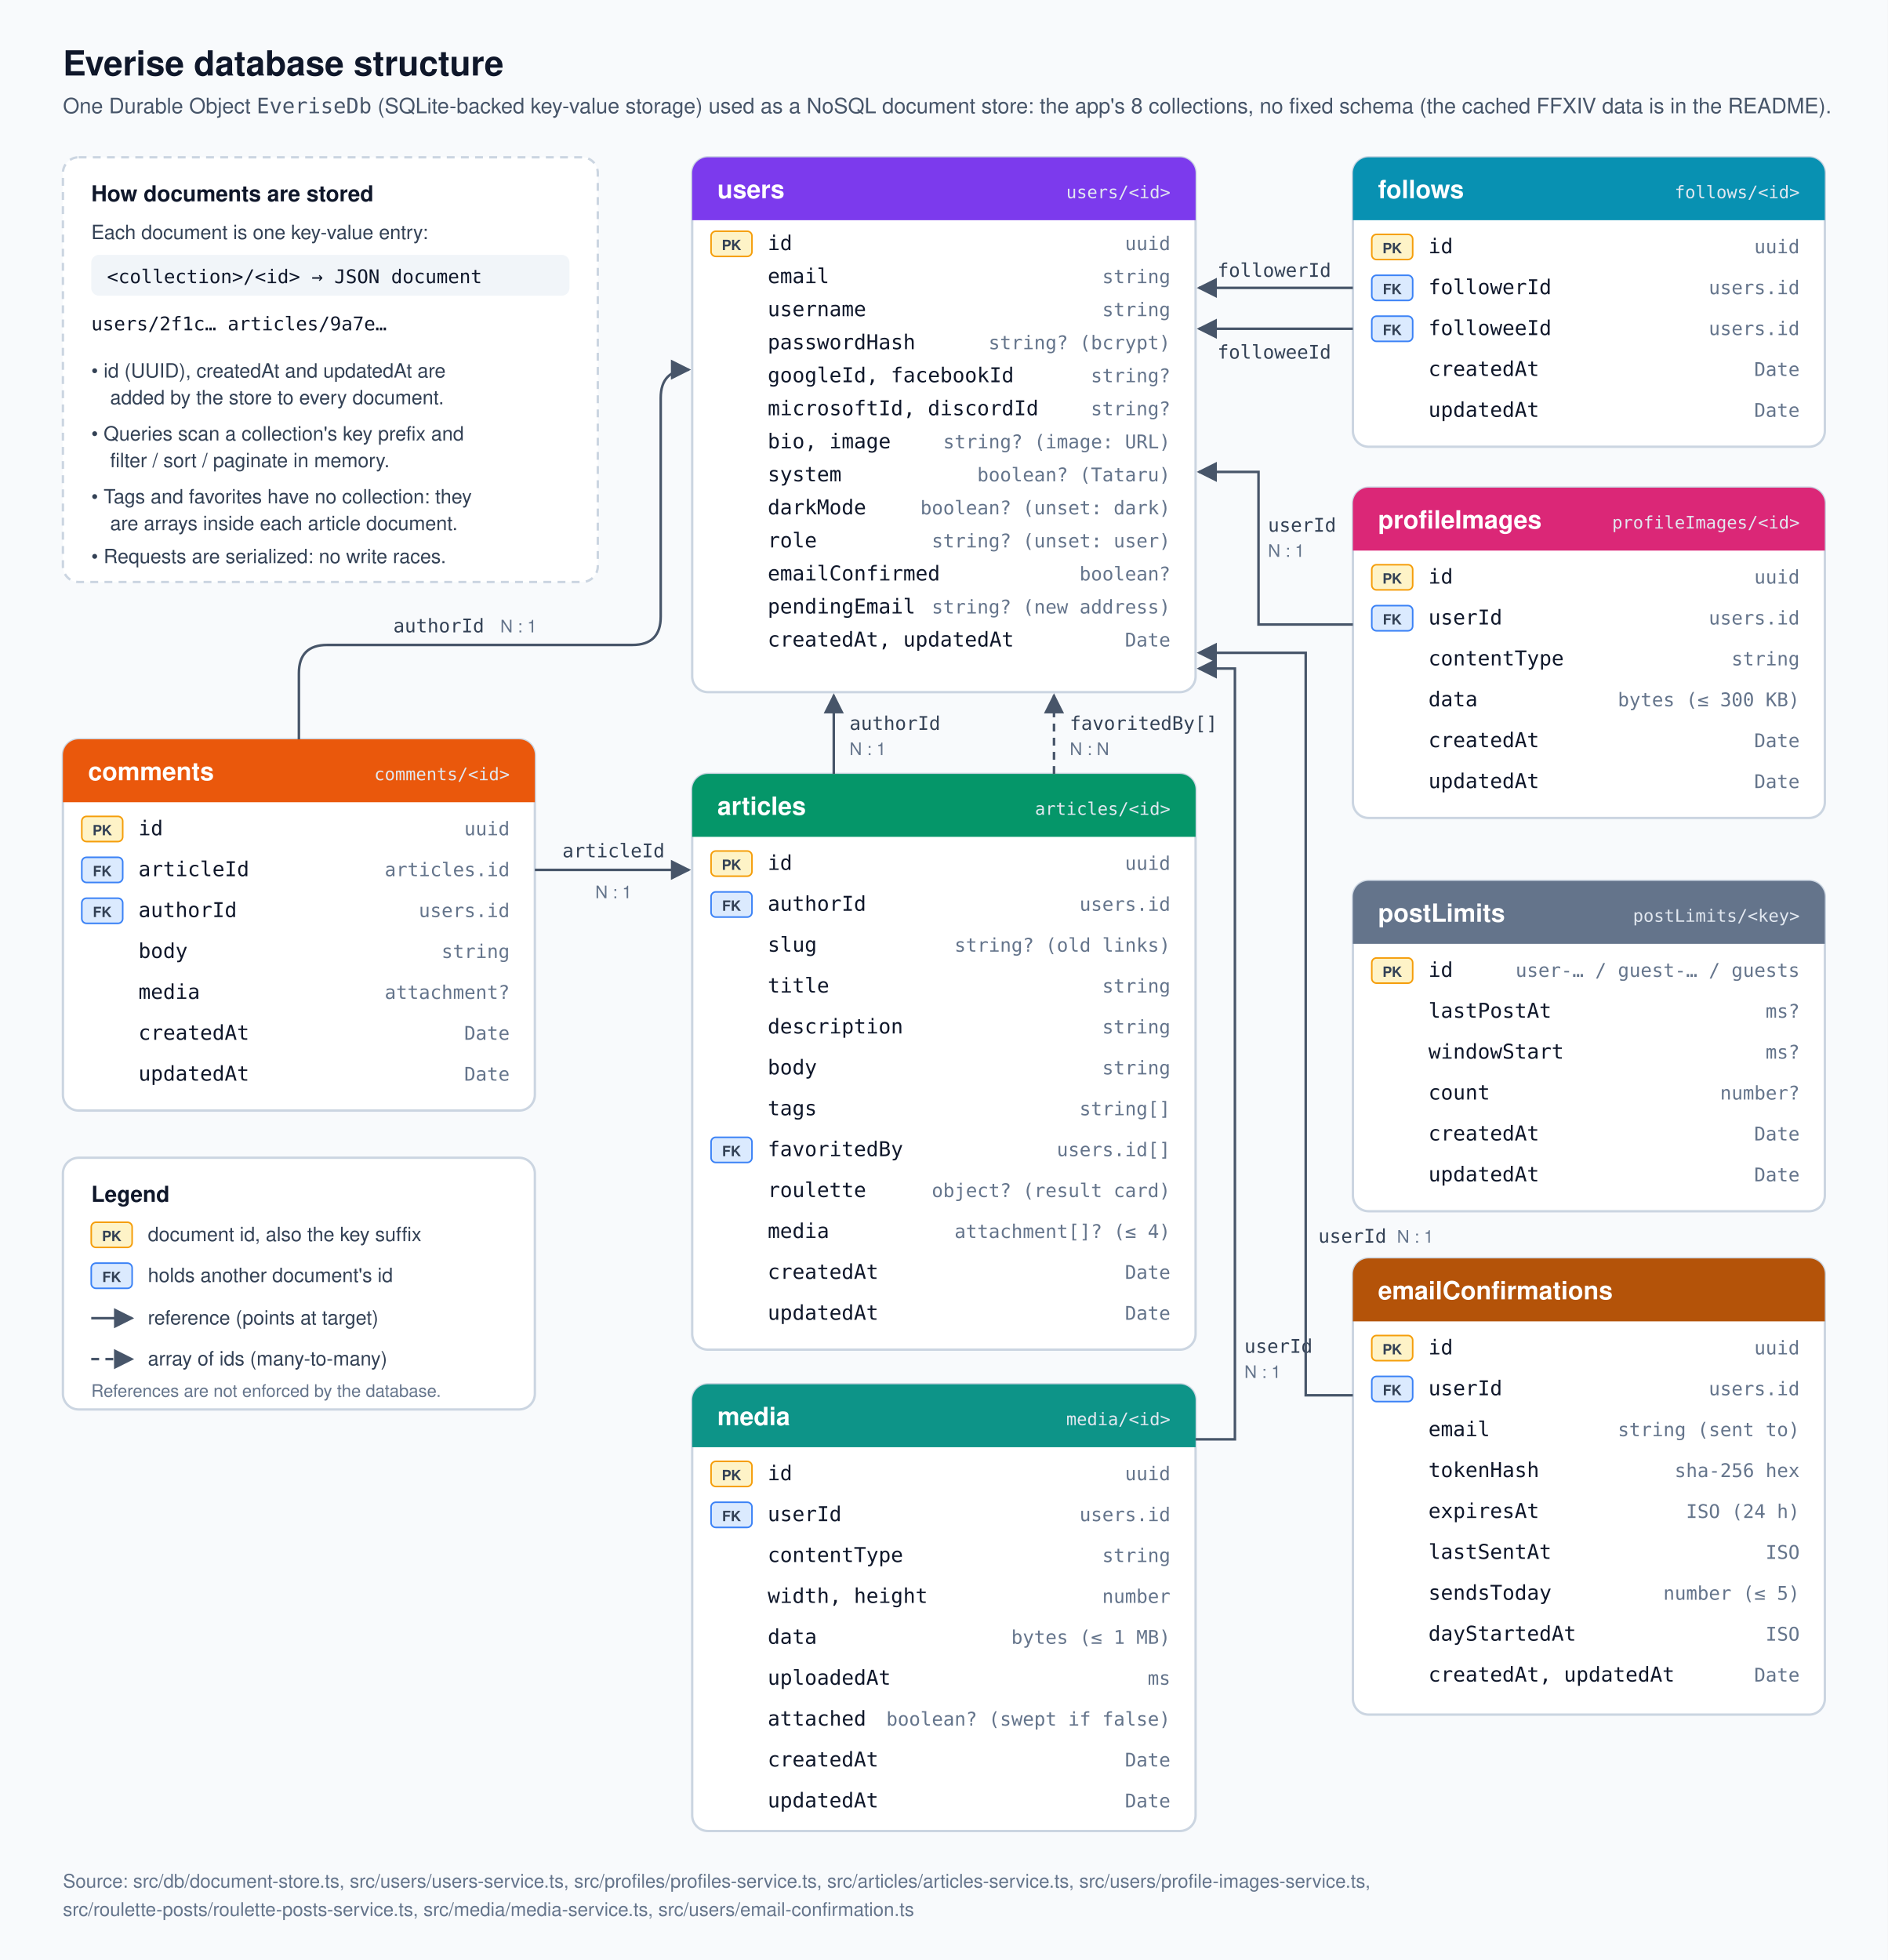
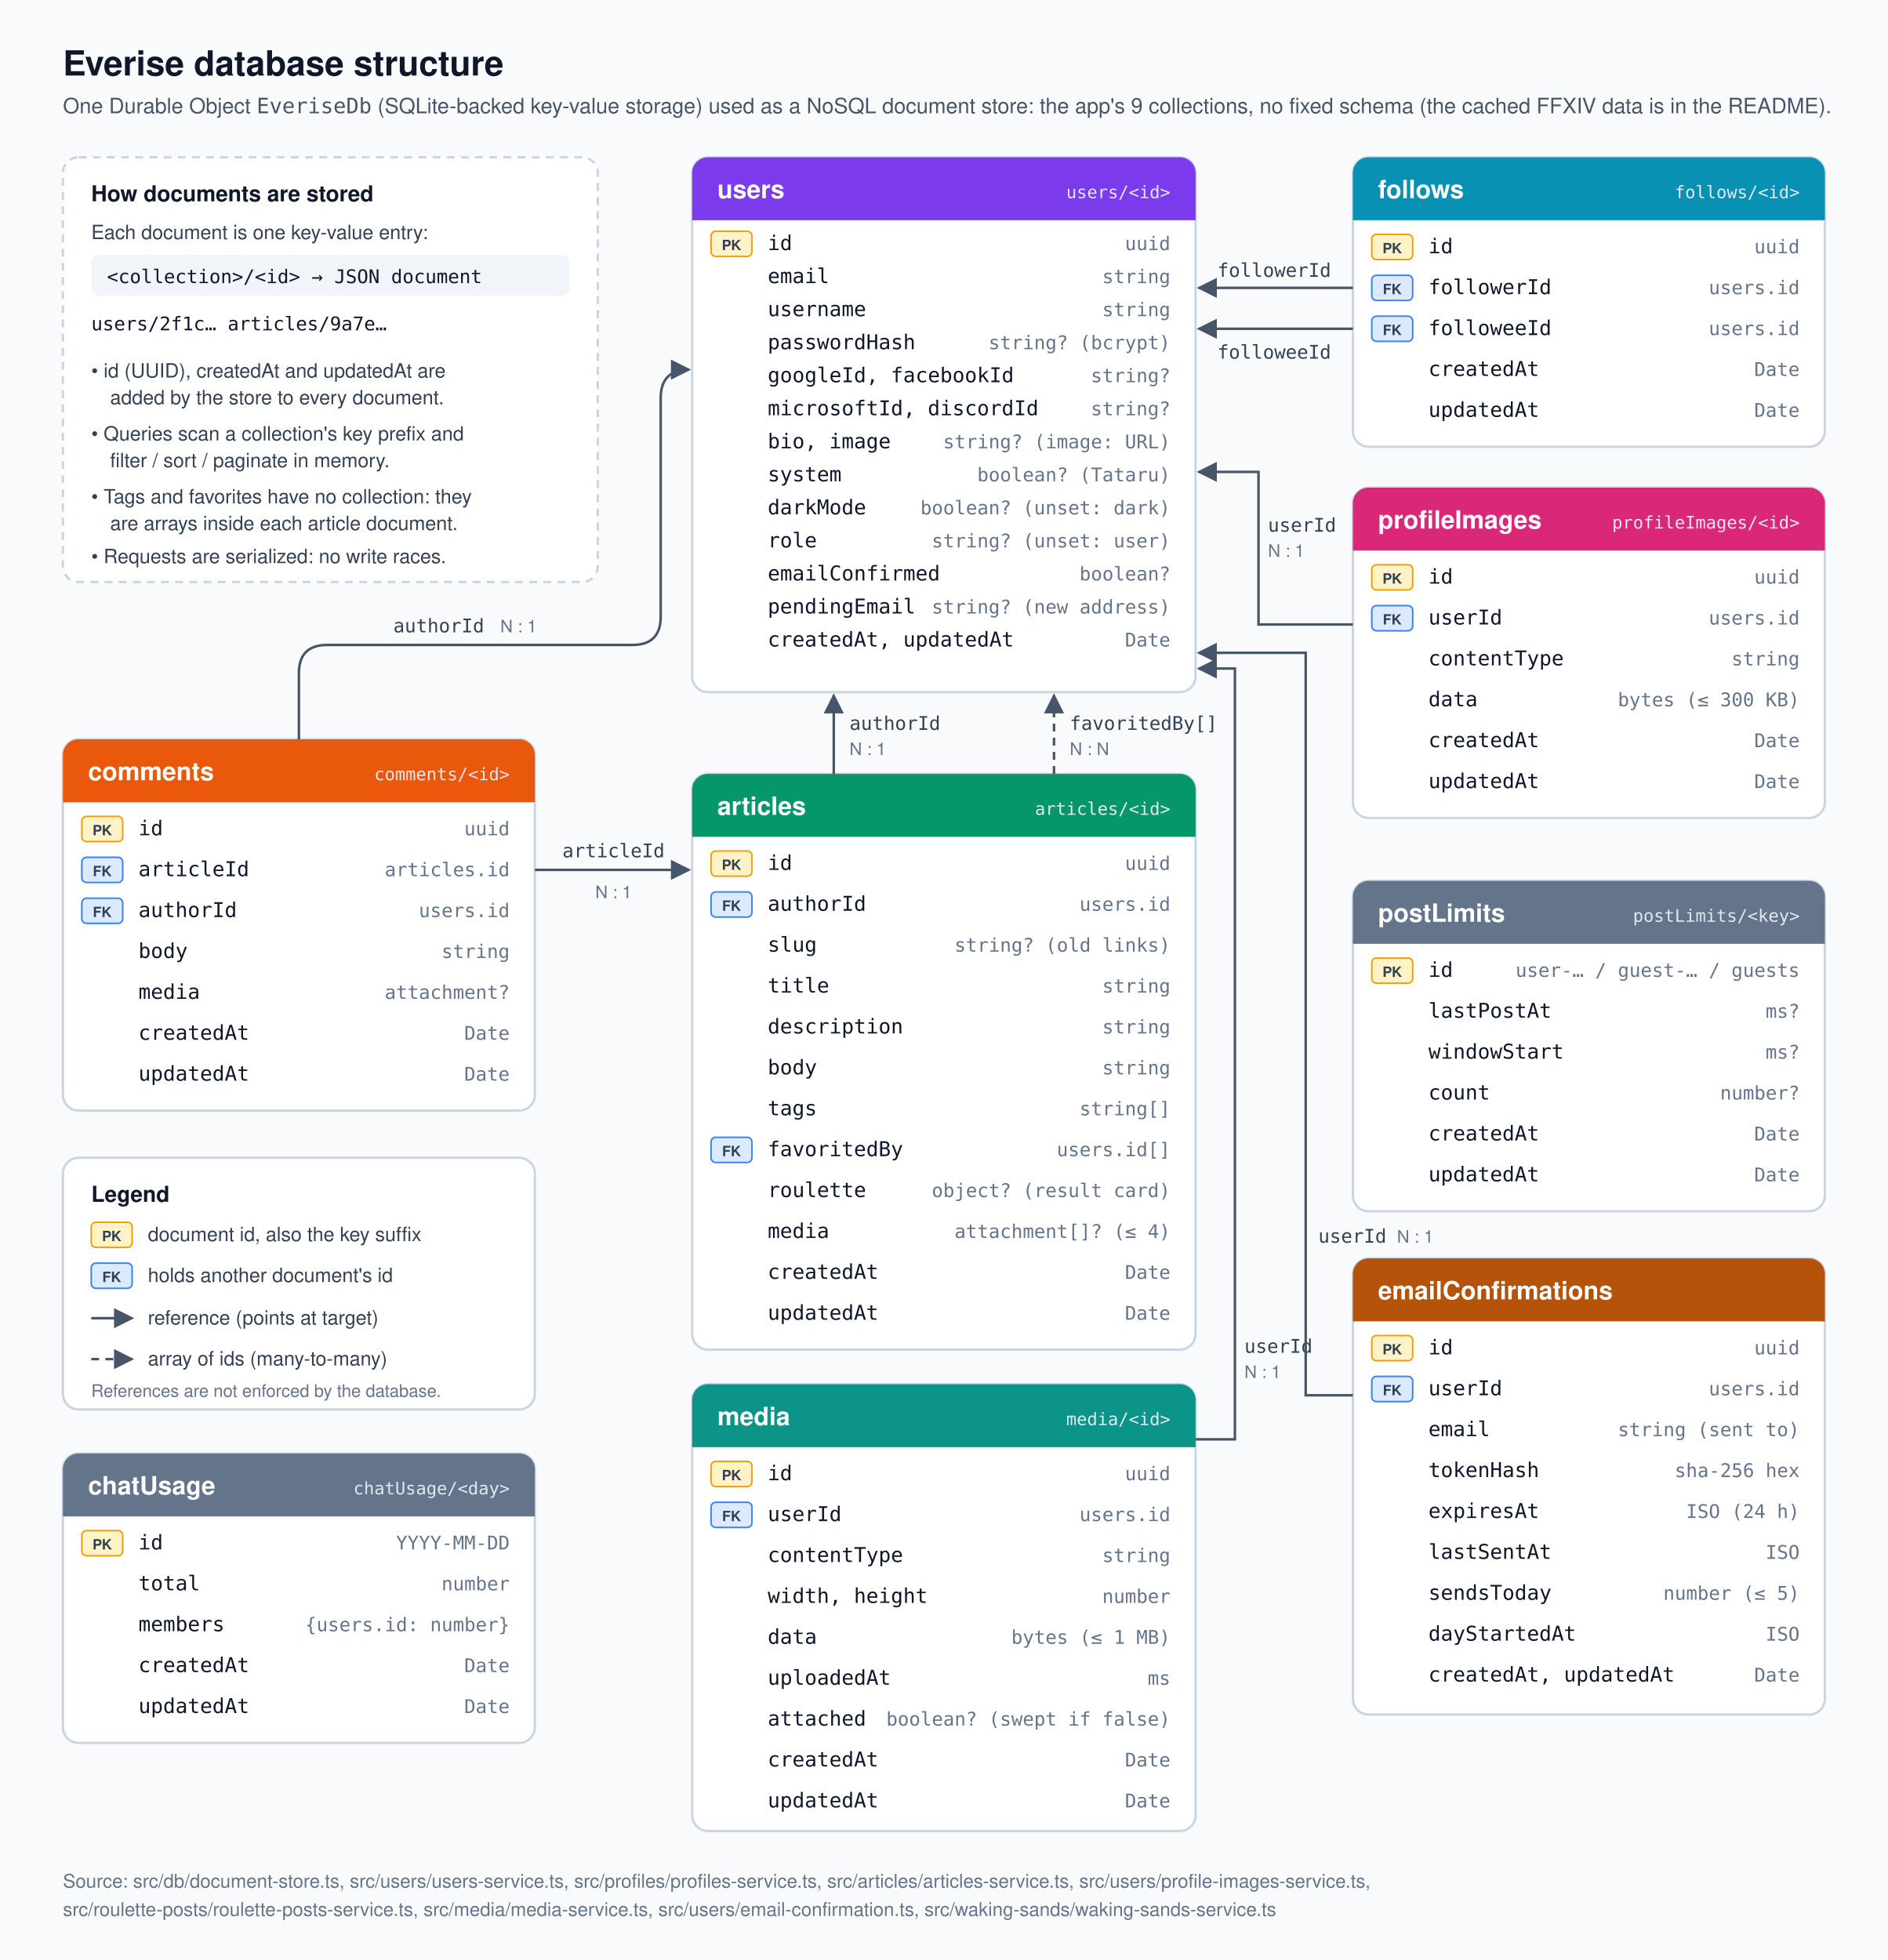
<svg xmlns="http://www.w3.org/2000/svg" width="1200" height="1246" viewBox="0 0 1200 1246" font-family="Segoe UI, Helvetica, Arial, sans-serif">
  <defs>
    <marker id="arrow" viewBox="0 0 10 10" refX="9" refY="5" markerWidth="8" markerHeight="8" orient="auto-start-reverse">
      <path d="M0,0 L10,5 L0,10 z" fill="#475569" />
    </marker>
    <style>
      .box { fill: #ffffff; stroke: #cbd5e1; stroke-width: 1.5; }
      .title { font-size: 16px; font-weight: 700; fill: #ffffff; }
      .key { font-size: 11px; fill: #e2e8f0; font-family: Consolas, Menlo, monospace; }
      .field { font-size: 13px; fill: #0f172a; font-family: Consolas, Menlo, monospace; }
      .type { font-size: 12px; fill: #64748b; font-family: Consolas, Menlo, monospace; }
      .pk { fill: #fef3c7; stroke: #f59e0b; }
      .fk { fill: #dbeafe; stroke: #3b82f6; }
      .badge { font-size: 9px; font-weight: 700; fill: #334155; }
      .rel { fill: none; stroke: #475569; stroke-width: 1.6; }
      .rel-label { font-size: 12px; fill: #334155; font-family: Consolas, Menlo, monospace; }
      .card { font-size: 11px; fill: #64748b; }
      .note-title { font-size: 14px; font-weight: 700; fill: #0f172a; }
      .note { font-size: 12.5px; fill: #334155; }
      .mono { font-family: Consolas, Menlo, monospace; font-size: 12px; fill: #0f172a; }
    </style>
  </defs>
  <rect width="1200" height="1246" fill="#f8fafc" />
  <text x="40" y="48" font-size="22" font-weight="700" fill="#0f172a">Everise database structure</text>
-   <text x="40" y="72" font-size="13.5" fill="#475569">One Durable Object <tspan font-family="Consolas, Menlo, monospace">EveriseDb</tspan> (SQLite-backed key-value storage) used as a NoSQL document store: the app's 8 collections, no fixed schema (the cached FFXIV data is in the README).</text>
+   <text x="40" y="72" font-size="13.5" fill="#475569">One Durable Object <tspan font-family="Consolas, Menlo, monospace">EveriseDb</tspan> (SQLite-backed key-value storage) used as a NoSQL document store: the app's 9 collections, no fixed schema (the cached FFXIV data is in the README).</text>
  <rect x="40" y="100" width="340" height="270" rx="10" fill="#ffffff" stroke="#cbd5e1" stroke-width="1.5" stroke-dasharray="5 4" />
  <text x="58" y="128" class="note-title">How documents are stored</text>
  <text x="58" y="152" class="note">Each document is one key-value entry:</text>
  <rect x="58" y="162" width="304" height="26" rx="5" fill="#f1f5f9" />
  <text x="68" y="180" class="mono">&lt;collection&gt;/&lt;id&gt;  →  JSON document</text>
  <text x="58" y="210" class="mono" fill="#475569">users/2f1c…    articles/9a7e…</text>
  <text x="58" y="240" class="note">• id (UUID), createdAt and updatedAt are</text>
  <text x="70" y="257" class="note">added by the store to every document.</text>
  <text x="58" y="280" class="note">• Queries scan a collection's key prefix and</text>
  <text x="70" y="297" class="note">filter / sort / paginate in memory.</text>
  <text x="58" y="320" class="note">• Tags and favorites have no collection: they</text>
  <text x="70" y="337" class="note">are arrays inside each article document.</text>
  <text x="58" y="358" class="note">• Requests are serialized: no write races.</text>
  <g>
    <rect x="440" y="100" width="320" height="340" rx="10" class="box" />
    <path d="M450,100 h300 a10,10 0 0 1 10,10 v30 h-320 v-30 a10,10 0 0 1 10,-10 z" fill="#7c3aed" />
    <text x="456" y="126" class="title">users</text>
    <text x="744" y="126" class="key" text-anchor="end">users/&lt;id&gt;</text>
    <rect x="452" y="147" width="26" height="16" rx="3" class="pk" />
    <text x="465" y="159" class="badge" text-anchor="middle">PK</text>
    <text x="488" y="159" class="field">id</text>
    <text x="744" y="159" class="type" text-anchor="end">uuid</text>
    <text x="488" y="180" class="field">email</text>
    <text x="744" y="180" class="type" text-anchor="end">string</text>
    <text x="488" y="201" class="field">username</text>
    <text x="744" y="201" class="type" text-anchor="end">string</text>
    <text x="488" y="222" class="field">passwordHash</text>
    <text x="744" y="222" class="type" text-anchor="end">string? (bcrypt)</text>
    <text x="488" y="243" class="field">googleId, facebookId</text>
    <text x="744" y="243" class="type" text-anchor="end">string?</text>
    <text x="488" y="264" class="field">microsoftId, discordId</text>
    <text x="744" y="264" class="type" text-anchor="end">string?</text>
    <text x="488" y="285" class="field">bio, image</text>
    <text x="744" y="285" class="type" text-anchor="end">string? (image: URL)</text>
    <text x="488" y="306" class="field">system</text>
    <text x="744" y="306" class="type" text-anchor="end">boolean? (Tataru)</text>
    <text x="488" y="327" class="field">darkMode</text>
    <text x="744" y="327" class="type" text-anchor="end">boolean? (unset: dark)</text>
    <text x="488" y="348" class="field">role</text>
    <text x="744" y="348" class="type" text-anchor="end">string? (unset: user)</text>
    <text x="488" y="369" class="field">emailConfirmed</text>
    <text x="744" y="369" class="type" text-anchor="end">boolean?</text>
    <text x="488" y="390" class="field">pendingEmail</text>
    <text x="744" y="390" class="type" text-anchor="end">string? (new address)</text>
    <text x="488" y="411" class="field">createdAt, updatedAt</text>
    <text x="744" y="411" class="type" text-anchor="end">Date</text>
  </g>
  <g>
    <rect x="860" y="100" width="300" height="184" rx="10" class="box" />
    <path d="M870,100 h280 a10,10 0 0 1 10,10 v30 h-300 v-30 a10,10 0 0 1 10,-10 z" fill="#0891b2" />
    <text x="876" y="126" class="title">follows</text>
    <text x="1144" y="126" class="key" text-anchor="end">follows/&lt;id&gt;</text>
    <rect x="872" y="149" width="26" height="16" rx="3" class="pk" />
    <text x="885" y="161" class="badge" text-anchor="middle">PK</text>
    <text x="908" y="161" class="field">id</text>
    <text x="1144" y="161" class="type" text-anchor="end">uuid</text>
    <rect x="872" y="175" width="26" height="16" rx="3" class="fk" />
    <text x="885" y="187" class="badge" text-anchor="middle">FK</text>
    <text x="908" y="187" class="field">followerId</text>
    <text x="1144" y="187" class="type" text-anchor="end">users.id</text>
    <rect x="872" y="201" width="26" height="16" rx="3" class="fk" />
    <text x="885" y="213" class="badge" text-anchor="middle">FK</text>
    <text x="908" y="213" class="field">followeeId</text>
    <text x="1144" y="213" class="type" text-anchor="end">users.id</text>
    <text x="908" y="239" class="field">createdAt</text>
    <text x="1144" y="239" class="type" text-anchor="end">Date</text>
    <text x="908" y="265" class="field">updatedAt</text>
    <text x="1144" y="265" class="type" text-anchor="end">Date</text>
  </g>
  <g transform="translate(0 52)">
    <rect x="440" y="440" width="320" height="366" rx="10" class="box" />
    <path d="M450,440 h300 a10,10 0 0 1 10,10 v30 h-320 v-30 a10,10 0 0 1 10,-10 z" fill="#059669" />
    <text x="456" y="466" class="title">articles</text>
    <text x="744" y="466" class="key" text-anchor="end">articles/&lt;id&gt;</text>
    <rect x="452" y="489" width="26" height="16" rx="3" class="pk" />
    <text x="465" y="501" class="badge" text-anchor="middle">PK</text>
    <text x="488" y="501" class="field">id</text>
    <text x="744" y="501" class="type" text-anchor="end">uuid</text>
    <rect x="452" y="515" width="26" height="16" rx="3" class="fk" />
    <text x="465" y="527" class="badge" text-anchor="middle">FK</text>
    <text x="488" y="527" class="field">authorId</text>
    <text x="744" y="527" class="type" text-anchor="end">users.id</text>
    <text x="488" y="553" class="field">slug</text>
    <text x="744" y="553" class="type" text-anchor="end">string? (old links)</text>
    <text x="488" y="579" class="field">title</text>
    <text x="744" y="579" class="type" text-anchor="end">string</text>
    <text x="488" y="605" class="field">description</text>
    <text x="744" y="605" class="type" text-anchor="end">string</text>
    <text x="488" y="631" class="field">body</text>
    <text x="744" y="631" class="type" text-anchor="end">string</text>
    <text x="488" y="657" class="field">tags</text>
    <text x="744" y="657" class="type" text-anchor="end">string[]</text>
    <rect x="452" y="671" width="26" height="16" rx="3" class="fk" />
    <text x="465" y="683" class="badge" text-anchor="middle">FK</text>
    <text x="488" y="683" class="field">favoritedBy</text>
    <text x="744" y="683" class="type" text-anchor="end">users.id[]</text>
    <text x="488" y="709" class="field">roulette</text>
    <text x="744" y="709" class="type" text-anchor="end">object? (result card)</text>
    <text x="488" y="735" class="field">media</text>
    <text x="744" y="735" class="type" text-anchor="end">attachment[]? (≤ 4)</text>
    <text x="488" y="761" class="field">createdAt</text>
    <text x="744" y="761" class="type" text-anchor="end">Date</text>
    <text x="488" y="787" class="field">updatedAt</text>
    <text x="744" y="787" class="type" text-anchor="end">Date</text>
  </g>
  <g>
    <rect x="40" y="470" width="300" height="236" rx="10" class="box" />
    <path d="M50,470 h280 a10,10 0 0 1 10,10 v30 h-300 v-30 a10,10 0 0 1 10,-10 z" fill="#ea580c" />
    <text x="56" y="496" class="title">comments</text>
    <text x="324" y="496" class="key" text-anchor="end">comments/&lt;id&gt;</text>
    <rect x="52" y="519" width="26" height="16" rx="3" class="pk" />
    <text x="65" y="531" class="badge" text-anchor="middle">PK</text>
    <text x="88" y="531" class="field">id</text>
    <text x="324" y="531" class="type" text-anchor="end">uuid</text>
    <rect x="52" y="545" width="26" height="16" rx="3" class="fk" />
    <text x="65" y="557" class="badge" text-anchor="middle">FK</text>
    <text x="88" y="557" class="field">articleId</text>
    <text x="324" y="557" class="type" text-anchor="end">articles.id</text>
    <rect x="52" y="571" width="26" height="16" rx="3" class="fk" />
    <text x="65" y="583" class="badge" text-anchor="middle">FK</text>
    <text x="88" y="583" class="field">authorId</text>
    <text x="324" y="583" class="type" text-anchor="end">users.id</text>
    <text x="88" y="609" class="field">body</text>
    <text x="324" y="609" class="type" text-anchor="end">string</text>
    <text x="88" y="635" class="field">media</text>
    <text x="324" y="635" class="type" text-anchor="end">attachment?</text>
    <text x="88" y="661" class="field">createdAt</text>
    <text x="324" y="661" class="type" text-anchor="end">Date</text>
    <text x="88" y="687" class="field">updatedAt</text>
    <text x="324" y="687" class="type" text-anchor="end">Date</text>
  </g>
  <path d="M860,183 H762" class="rel" marker-end="url(#arrow)" />
  <text x="810" y="176" class="rel-label" text-anchor="middle">followerId</text>
  <path d="M860,209 H762" class="rel" marker-end="url(#arrow)" />
  <text x="810" y="228" class="rel-label" text-anchor="middle">followeeId</text>
  <path d="M530,492 V442" class="rel" marker-end="url(#arrow)" />
  <text x="540" y="464" class="rel-label">authorId</text>
  <text x="540" y="480" class="card">N : 1</text>
  <path d="M670,492 V442" class="rel" stroke-dasharray="5 4" marker-end="url(#arrow)" />
  <text x="680" y="464" class="rel-label">favoritedBy[]</text>
  <text x="680" y="480" class="card">N : N</text>
  <path d="M340,553 H438" class="rel" marker-end="url(#arrow)" />
  <text x="390" y="545" class="rel-label" text-anchor="middle">articleId</text>
  <text x="390" y="571" class="card" text-anchor="middle">N : 1</text>
  <path d="M190,470 V428 Q190,410 208,410 H402 Q420,410 420,392 V253 Q420,235 438,235" class="rel" marker-end="url(#arrow)" />
  <text x="250" y="402" class="rel-label">authorId</text>
  <text x="318" y="402" class="card">N : 1</text>
  <g>
    <rect x="860" y="310" width="300" height="210" rx="10" class="box" />
    <path d="M870,310 h280 a10,10 0 0 1 10,10 v30 h-300 v-30 a10,10 0 0 1 10,-10 z" fill="#db2777" />
    <text x="876" y="336" class="title">profileImages</text>
    <text x="1144" y="336" class="key" text-anchor="end">profileImages/&lt;id&gt;</text>
    <rect x="872" y="359" width="26" height="16" rx="3" class="pk" />
    <text x="885" y="371" class="badge" text-anchor="middle">PK</text>
    <text x="908" y="371" class="field">id</text>
    <text x="1144" y="371" class="type" text-anchor="end">uuid</text>
    <rect x="872" y="385" width="26" height="16" rx="3" class="fk" />
    <text x="885" y="397" class="badge" text-anchor="middle">FK</text>
    <text x="908" y="397" class="field">userId</text>
    <text x="1144" y="397" class="type" text-anchor="end">users.id</text>
    <text x="908" y="423" class="field">contentType</text>
    <text x="1144" y="423" class="type" text-anchor="end">string</text>
    <text x="908" y="449" class="field">data</text>
    <text x="1144" y="449" class="type" text-anchor="end">bytes (≤ 300 KB)</text>
    <text x="908" y="475" class="field">createdAt</text>
    <text x="1144" y="475" class="type" text-anchor="end">Date</text>
    <text x="908" y="501" class="field">updatedAt</text>
    <text x="1144" y="501" class="type" text-anchor="end">Date</text>
  </g>
  <path d="M860,397 H800 V300 H762" class="rel" marker-end="url(#arrow)" />
  <text x="806" y="338" class="rel-label">userId</text>
  <text x="806" y="354" class="card">N : 1</text>
  <g>
    <rect x="860" y="560" width="300" height="210" rx="10" class="box" />
    <path d="M870,560 h280 a10,10 0 0 1 10,10 v30 h-300 v-30 a10,10 0 0 1 10,-10 z" fill="#64748b" />
    <text x="876" y="586" class="title">postLimits</text>
    <text x="1144" y="586" class="key" text-anchor="end">postLimits/&lt;key&gt;</text>
    <rect x="872" y="609" width="26" height="16" rx="3" class="pk" />
    <text x="885" y="621" class="badge" text-anchor="middle">PK</text>
    <text x="908" y="621" class="field">id</text>
    <text x="1144" y="621" class="type" text-anchor="end">user-… / guest-… / guests</text>
    <text x="908" y="647" class="field">lastPostAt</text>
    <text x="1144" y="647" class="type" text-anchor="end">ms?</text>
    <text x="908" y="673" class="field">windowStart</text>
    <text x="1144" y="673" class="type" text-anchor="end">ms?</text>
    <text x="908" y="699" class="field">count</text>
    <text x="1144" y="699" class="type" text-anchor="end">number?</text>
    <text x="908" y="725" class="field">createdAt</text>
    <text x="1144" y="725" class="type" text-anchor="end">Date</text>
    <text x="908" y="751" class="field">updatedAt</text>
    <text x="1144" y="751" class="type" text-anchor="end">Date</text>
  </g>
  <g>
    <rect x="440" y="880" width="320" height="284" rx="10" class="box" />
    <path d="M450,880 h300 a10,10 0 0 1 10,10 v30 h-320 v-30 a10,10 0 0 1 10,-10 z" fill="#0d9488" />
    <text x="456" y="906" class="title">media</text>
    <text x="744" y="906" class="key" text-anchor="end">media/&lt;id&gt;</text>
    <rect x="452" y="929" width="26" height="16" rx="3" class="pk" />
    <text x="465" y="941" class="badge" text-anchor="middle">PK</text>
    <text x="488" y="941" class="field">id</text>
    <text x="744" y="941" class="type" text-anchor="end">uuid</text>
    <rect x="452" y="955" width="26" height="16" rx="3" class="fk" />
    <text x="465" y="967" class="badge" text-anchor="middle">FK</text>
    <text x="488" y="967" class="field">userId</text>
    <text x="744" y="967" class="type" text-anchor="end">users.id</text>
    <text x="488" y="993" class="field">contentType</text>
    <text x="744" y="993" class="type" text-anchor="end">string</text>
    <text x="488" y="1019" class="field">width, height</text>
    <text x="744" y="1019" class="type" text-anchor="end">number</text>
    <text x="488" y="1045" class="field">data</text>
    <text x="744" y="1045" class="type" text-anchor="end">bytes (≤ 1 MB)</text>
    <text x="488" y="1071" class="field">uploadedAt</text>
    <text x="744" y="1071" class="type" text-anchor="end">ms</text>
    <text x="488" y="1097" class="field">attached</text>
    <text x="744" y="1097" class="type" text-anchor="end">boolean? (swept if false)</text>
    <text x="488" y="1123" class="field">createdAt</text>
    <text x="744" y="1123" class="type" text-anchor="end">Date</text>
    <text x="488" y="1149" class="field">updatedAt</text>
    <text x="744" y="1149" class="type" text-anchor="end">Date</text>
  </g>
  <path d="M760,915 H785 V425 H762" class="rel" marker-end="url(#arrow)" />
  <text x="791" y="860" class="rel-label">userId</text>
  <text x="791" y="876" class="card">N : 1</text>
  <g>
    <rect x="860" y="800" width="300" height="290" rx="10" class="box" />
    <path d="M870,800 h280 a10,10 0 0 1 10,10 v30 h-300 v-30 a10,10 0 0 1 10,-10 z" fill="#b45309" />
    <text x="876" y="826" class="title">emailConfirmations</text>
    <rect x="872" y="849" width="26" height="16" rx="3" class="pk" />
    <text x="885" y="861" class="badge" text-anchor="middle">PK</text>
    <text x="908" y="861" class="field">id</text>
    <text x="1144" y="861" class="type" text-anchor="end">uuid</text>
    <rect x="872" y="875" width="26" height="16" rx="3" class="fk" />
    <text x="885" y="887" class="badge" text-anchor="middle">FK</text>
    <text x="908" y="887" class="field">userId</text>
    <text x="1144" y="887" class="type" text-anchor="end">users.id</text>
    <text x="908" y="913" class="field">email</text>
    <text x="1144" y="913" class="type" text-anchor="end">string (sent to)</text>
    <text x="908" y="939" class="field">tokenHash</text>
    <text x="1144" y="939" class="type" text-anchor="end">sha-256 hex</text>
    <text x="908" y="965" class="field">expiresAt</text>
    <text x="1144" y="965" class="type" text-anchor="end">ISO (24 h)</text>
    <text x="908" y="991" class="field">lastSentAt</text>
    <text x="1144" y="991" class="type" text-anchor="end">ISO</text>
    <text x="908" y="1017" class="field">sendsToday</text>
    <text x="1144" y="1017" class="type" text-anchor="end">number (≤ 5)</text>
    <text x="908" y="1043" class="field">dayStartedAt</text>
    <text x="1144" y="1043" class="type" text-anchor="end">ISO</text>
    <text x="908" y="1069" class="field">createdAt, updatedAt</text>
    <text x="1144" y="1069" class="type" text-anchor="end">Date</text>
  </g>
  <path d="M860,887 H830 V415 H762" class="rel" marker-end="url(#arrow)" />
  <text x="838" y="790" class="rel-label">userId</text>
  <text x="888" y="790" class="card">N : 1</text>
+   <g>
+     <rect x="40" y="924" width="300" height="184" rx="10" class="box" />
+     <path d="M50,924 h280 a10,10 0 0 1 10,10 v30 h-300 v-30 a10,10 0 0 1 10,-10 z" fill="#64748b" />
+     <text x="56" y="950" class="title">chatUsage</text>
+     <text x="324" y="950" class="key" text-anchor="end">chatUsage/&lt;day&gt;</text>
+     <rect x="52" y="973" width="26" height="16" rx="3" class="pk" />
+     <text x="65" y="985" class="badge" text-anchor="middle">PK</text>
+     <text x="88" y="985" class="field">id</text>
+     <text x="324" y="985" class="type" text-anchor="end">YYYY-MM-DD</text>
+     <text x="88" y="1011" class="field">total</text>
+     <text x="324" y="1011" class="type" text-anchor="end">number</text>
+     <text x="88" y="1037" class="field">members</text>
+     <text x="324" y="1037" class="type" text-anchor="end">{users.id: number}</text>
+     <text x="88" y="1063" class="field">createdAt</text>
+     <text x="324" y="1063" class="type" text-anchor="end">Date</text>
+     <text x="88" y="1089" class="field">updatedAt</text>
+     <text x="324" y="1089" class="type" text-anchor="end">Date</text>
+   </g>
  <g transform="translate(0 26)">
    <rect x="40" y="710" width="300" height="160" rx="10" fill="#ffffff" stroke="#cbd5e1" stroke-width="1.5" />
    <text x="58" y="738" class="note-title">Legend</text>
    <rect x="58" y="751" width="26" height="16" rx="3" class="pk" />
    <text x="71" y="763" class="badge" text-anchor="middle">PK</text>
    <text x="94" y="763" class="note">document id, also the key suffix</text>
    <rect x="58" y="777" width="26" height="16" rx="3" class="fk" />
    <text x="71" y="789" class="badge" text-anchor="middle">FK</text>
    <text x="94" y="789" class="note">holds another document's id</text>
    <path d="M58,812 H84" class="rel" marker-end="url(#arrow)" />
    <text x="94" y="816" class="note">reference (points at target)</text>
    <path d="M58,838 H84" class="rel" stroke-dasharray="5 4" marker-end="url(#arrow)" />
    <text x="94" y="842" class="note">array of ids (many-to-many)</text>
    <text x="58" y="862" class="card">References are not enforced by the database.</text>
  </g>
  <text x="40" y="1200" font-size="12" fill="#64748b">Source: src/db/document-store.ts, src/users/users-service.ts, src/profiles/profiles-service.ts, src/articles/articles-service.ts, src/users/profile-images-service.ts,</text>
-   <text x="40" y="1218" font-size="12" fill="#64748b">src/roulette-posts/roulette-posts-service.ts, src/media/media-service.ts, src/users/email-confirmation.ts</text>
+   <text x="40" y="1218" font-size="12" fill="#64748b">src/roulette-posts/roulette-posts-service.ts, src/media/media-service.ts, src/users/email-confirmation.ts, src/waking-sands/waking-sands-service.ts</text>
</svg>
